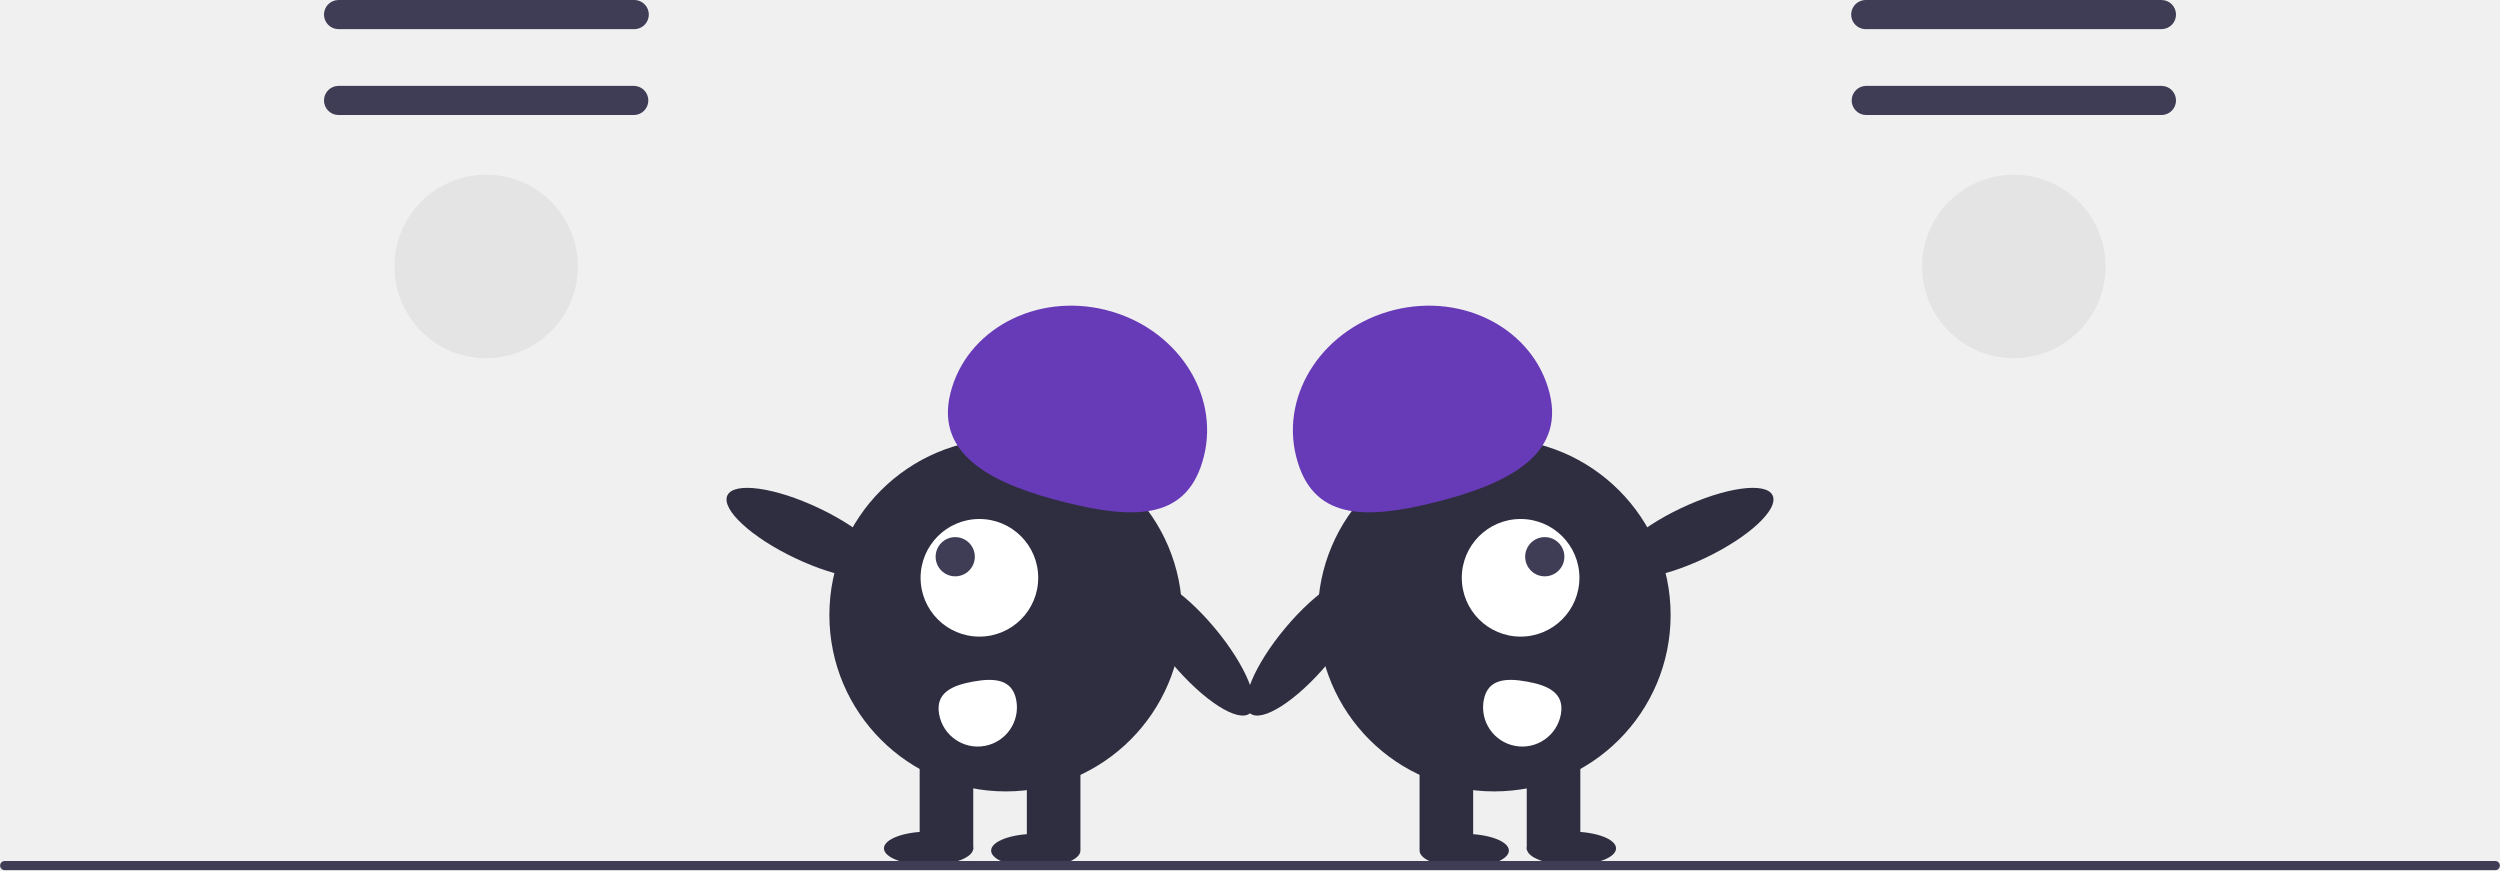
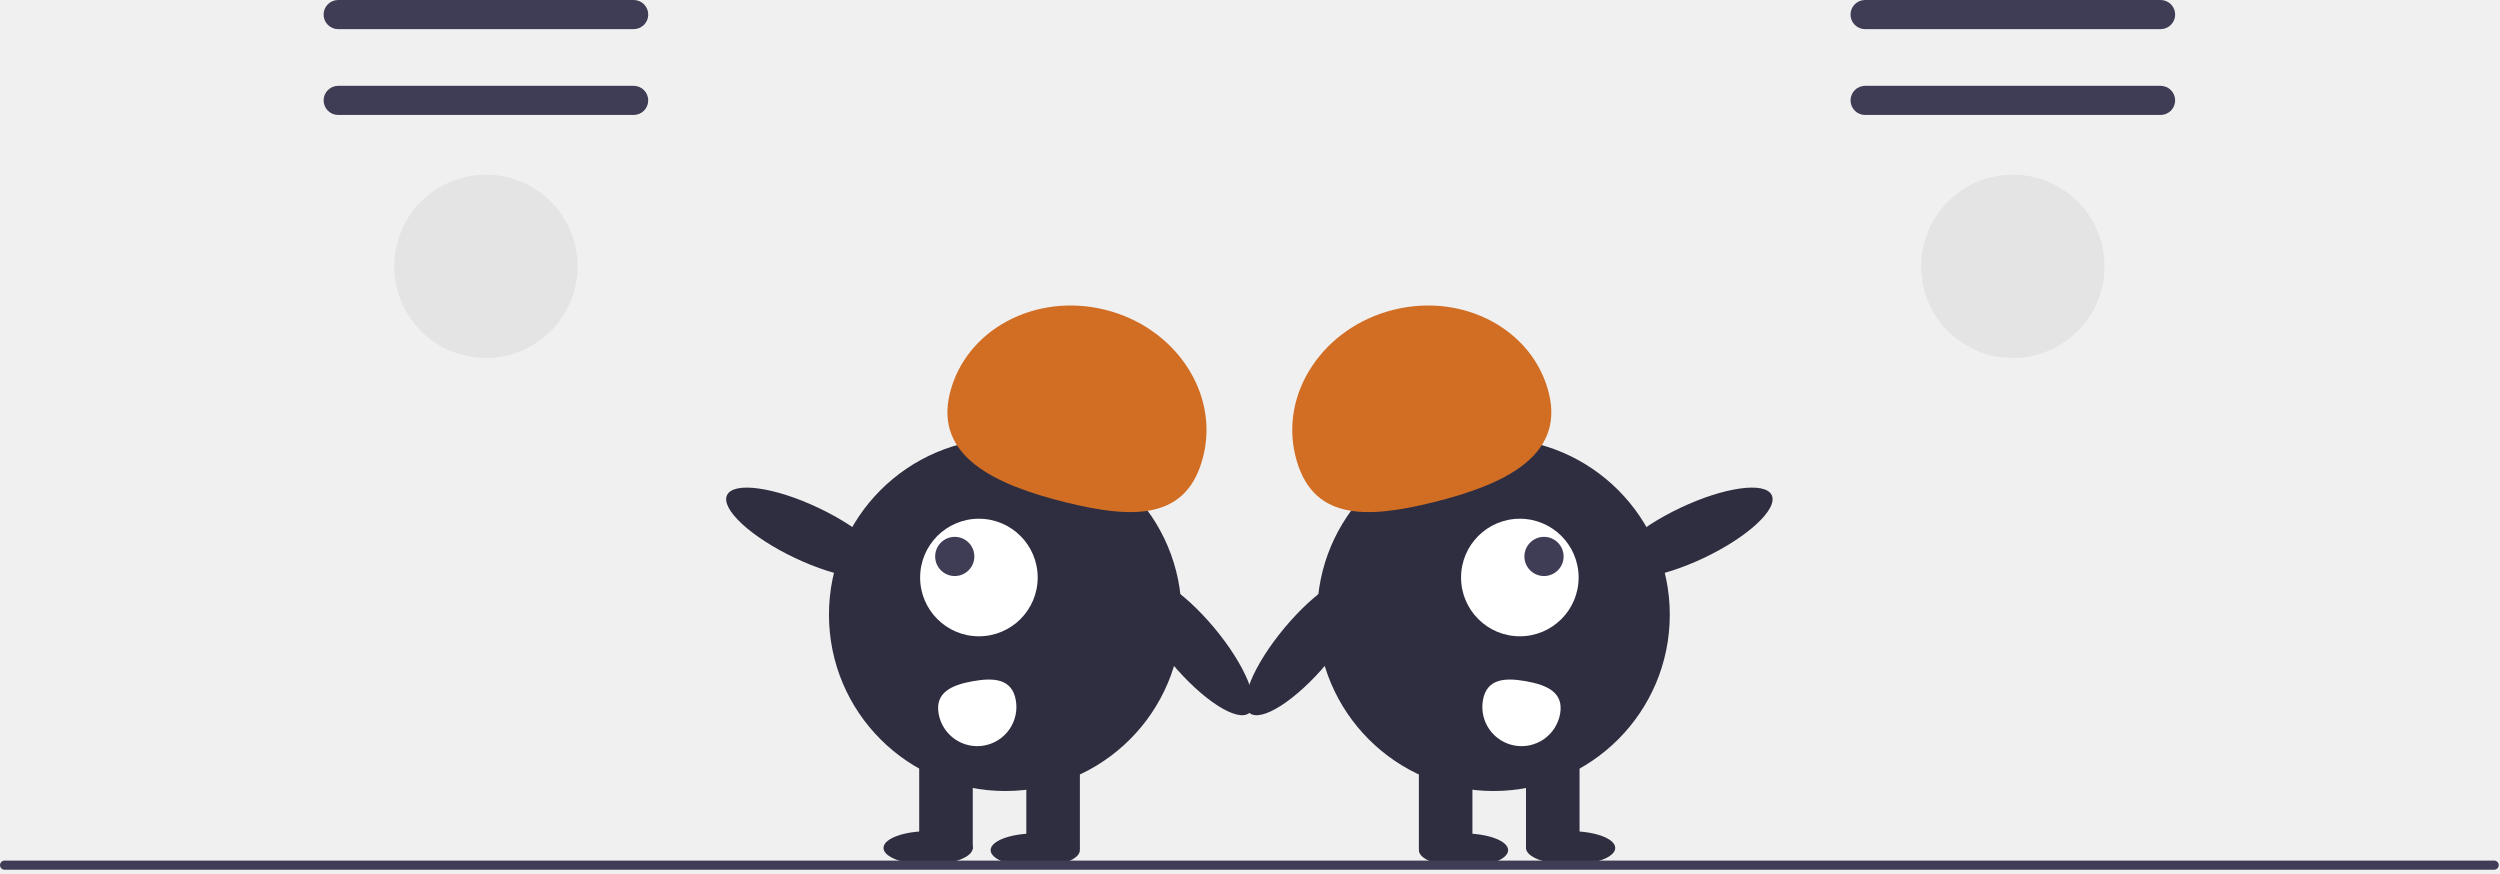
- <svg xmlns="http://www.w3.org/2000/svg" data-name="Layer 1" width="649.675" height="226.13" viewBox="0 0 649.675 226.13">
-   <path id="bcc0edba-f0dd-423b-bdfc-f2fa10ec70b3-2273" data-name="Path 680" d="M363.083,336.935a3.788,3.788,0,0,0,0,7.575H439.918a3.788,3.788,0,1,0,0-7.575Z" transform="translate(-275.1623 -336.9351)" fill="#3f3d56" />
-   <path id="fa56b25f-6ad1-4bb0-b587-f288aecf2229-2274" data-name="Path 681" d="M363.083,359.251a3.788,3.788,0,0,0,0,7.575H439.918a3.788,3.788,0,0,0,0-7.575Z" transform="translate(-275.1623 -336.9351)" fill="#3f3d56" />
-   <path id="b413f49f-a7ee-4528-83fd-849b3d17d98f-2275" data-name="Path 682" d="M401.501,430.025a23.841,23.841,0,1,1,23.841-23.842h0A23.869,23.869,0,0,1,401.501,430.025Z" transform="translate(-275.1623 -336.9351)" fill="#e4e4e4" />
-   <path id="ba255611-006f-40c2-b981-3cbda4cfa311-2276" data-name="Path 680" d="M760.083,336.935a3.788,3.788,0,1,0,0,7.575H836.918a3.788,3.788,0,0,0,0-7.575Z" transform="translate(-275.1623 -336.9351)" fill="#3f3d56" />
-   <path id="f7616677-88a5-4e4e-be2c-5696cf4c3e42-2277" data-name="Path 681" d="M760.083,359.251a3.788,3.788,0,0,0,0,7.575H836.918a3.788,3.788,0,0,0,0-7.575Z" transform="translate(-275.1623 -336.9351)" fill="#3f3d56" />
-   <path id="b0ec98cc-856e-42d0-b3d1-ea9b3df6bb16-2278" data-name="Path 682" d="M798.501,430.025a23.841,23.841,0,1,1,23.841-23.842h0A23.869,23.869,0,0,1,798.501,430.025Z" transform="translate(-275.1623 -336.9351)" fill="#e4e4e4" />
-   <ellipse cx="484.902" cy="475.492" rx="7.195" ry="22.919" transform="translate(-427.6749 372.9171) rotate(-64.62574)" fill="#2f2e41" />
-   <ellipse cx="585.287" cy="504.72" rx="7.195" ry="22.919" transform="translate(-462.6476 156.5308) rotate(-39.93837)" fill="#2f2e41" />
-   <circle cx="261.37" cy="159.826" r="45.839" fill="#2f2e41" />
-   <rect x="266.846" y="195.801" width="13.926" height="24.95" fill="#2f2e41" />
-   <rect x="238.994" y="195.801" width="13.926" height="24.95" fill="#2f2e41" />
-   <ellipse cx="269.167" cy="221.041" rx="11.605" ry="4.352" fill="#2f2e41" />
-   <ellipse cx="241.315" cy="220.461" rx="11.605" ry="4.352" fill="#2f2e41" />
-   <path d="M522.139,439.141c4.093-16.484,22.16-26.184,40.355-21.666s29.625,21.543,25.532,38.026-17.672,16.537-35.867,12.019S518.046,455.624,522.139,439.141Z" transform="translate(-275.1623 -336.9351)" fill="#673ab7" />
-   <circle cx="254.517" cy="150.154" r="15.283" fill="#fff" />
-   <circle cx="248.235" cy="144.676" r="5.094" fill="#3f3d56" />
-   <path d="M539.266,518.929a10.188,10.188,0,0,1-20.047,3.649h0l-.004-.02c-1.002-5.537,3.279-7.496,8.816-8.499S538.264,513.392,539.266,518.929Z" transform="translate(-275.1623 -336.9351)" fill="#fff" />
-   <ellipse cx="715.098" cy="475.492" rx="22.919" ry="7.195" transform="translate(-409.9374 15.37692) rotate(-25.37426)" fill="#2f2e41" />
-   <ellipse cx="614.713" cy="504.72" rx="22.919" ry="7.195" transform="translate(-442.0593 315.0959) rotate(-50.06163)" fill="#2f2e41" />
-   <circle cx="388.306" cy="159.826" r="45.839" fill="#2f2e41" />
-   <rect x="368.904" y="195.801" width="13.926" height="24.95" fill="#2f2e41" />
-   <rect x="396.755" y="195.801" width="13.926" height="24.95" fill="#2f2e41" />
-   <ellipse cx="380.509" cy="221.041" rx="11.605" ry="4.352" fill="#2f2e41" />
-   <ellipse cx="408.36" cy="220.461" rx="11.605" ry="4.352" fill="#2f2e41" />
-   <path d="M677.861,439.141c-4.093-16.484-22.16-26.184-40.355-21.666s-29.625,21.543-25.532,38.026,17.672,16.537,35.867,12.019S681.954,455.624,677.861,439.141Z" transform="translate(-275.1623 -336.9351)" fill="#673ab7" />
-   <circle cx="395.159" cy="150.154" r="15.283" fill="#fff" />
-   <circle cx="401.44" cy="144.676" r="5.094" fill="#3f3d56" />
-   <path d="M660.734,518.929a10.188,10.188,0,0,0,20.047,3.649h0l.004-.02c1.002-5.537-3.279-7.496-8.816-8.499S661.736,513.392,660.734,518.929Z" transform="translate(-275.1623 -336.9351)" fill="#fff" />
-   <path d="M923.647,563.065H276.353a1.191,1.191,0,0,1,0-2.381H923.647a1.191,1.191,0,0,1,0,2.381Z" transform="translate(-275.1623 -336.9351)" fill="#3f3d56" />
+ <svg xmlns="http://www.w3.org/2000/svg" width="650" height="227" viewBox="0 0 650 227" fill="none">
+   <g clip-path="url(#clip0_2021_67)">
+     <path d="M87.921 0C86.917 0 85.954 0.399 85.243 1.109C84.533 1.82 84.134 2.783 84.134 3.788C84.134 4.792 84.533 5.756 85.243 6.466C85.954 7.176 86.917 7.575 87.921 7.575H164.756C165.76 7.575 166.724 7.176 167.434 6.466C168.144 5.756 168.544 4.792 168.544 3.788C168.544 2.783 168.144 1.82 167.434 1.109C166.724 0.399 165.76 0 164.756 0H87.921Z" fill="#3F3D56" />
+     <path d="M87.921 22.315C86.918 22.317 85.956 22.717 85.247 23.427C84.538 24.137 84.14 25.1 84.14 26.103C84.14 27.107 84.538 28.069 85.247 28.779C85.956 29.489 86.918 29.889 87.921 29.891H164.756C165.759 29.889 166.721 29.489 167.43 28.779C168.139 28.069 168.537 27.107 168.537 26.103C168.537 25.1 168.139 24.137 167.43 23.427C166.721 22.717 165.759 22.317 164.756 22.315H87.921Z" fill="#3F3D56" />
+     <path d="M126.339 93.09C121.624 93.09 117.014 91.691 113.094 89.072C109.173 86.452 106.117 82.729 104.313 78.372C102.508 74.016 102.036 69.223 102.956 64.598C103.876 59.973 106.146 55.725 109.481 52.391C112.815 49.057 117.063 46.786 121.687 45.866C126.312 44.946 131.105 45.418 135.462 47.222C139.818 49.026 143.542 52.082 146.161 56.002C148.781 59.923 150.18 64.532 150.18 69.248C150.173 75.569 147.659 81.629 143.189 86.098C138.72 90.568 132.66 93.082 126.339 93.09Z" fill="#E4E4E4" />
+     <path d="M484.921 0C483.917 0 482.953 0.399 482.243 1.109C481.533 1.82 481.134 2.783 481.134 3.788C481.134 4.792 481.533 5.756 482.243 6.466C482.953 7.176 483.917 7.575 484.921 7.575H561.756C562.76 7.575 563.724 7.176 564.434 6.466C565.144 5.756 565.544 4.792 565.544 3.788C565.544 2.783 565.144 1.82 564.434 1.109C563.724 0.399 562.76 0 561.756 0H484.921Z" fill="#3F3D56" />
+     <path d="M484.921 22.315C483.918 22.317 482.956 22.717 482.247 23.427C481.538 24.137 481.14 25.1 481.14 26.103C481.14 27.107 481.538 28.069 482.247 28.779C482.956 29.489 483.918 29.889 484.921 29.891H561.756C562.759 29.889 563.721 29.489 564.43 28.779C565.139 28.069 565.537 27.107 565.537 26.103C565.537 25.1 565.139 24.137 564.43 23.427C563.721 22.717 562.759 22.317 561.756 22.315H484.921Z" fill="#3F3D56" />
+     <path d="M523.339 93.09C518.624 93.09 514.014 91.691 510.094 89.072C506.173 86.452 503.117 82.729 501.313 78.372C499.508 74.016 499.036 69.223 499.956 64.598C500.876 59.973 503.146 55.725 506.48 52.391C509.815 49.057 514.063 46.786 518.687 45.866C523.312 44.946 528.105 45.418 532.462 47.222C536.818 49.026 540.542 52.082 543.161 56.002C545.781 59.923 547.18 64.532 547.18 69.248C547.173 75.569 544.659 81.629 540.189 86.098C535.72 90.568 529.66 93.082 523.339 93.09Z" fill="#E4E4E4" />
+     <path d="M230.448 148.378C232.151 144.788 224.26 137.48 212.823 132.056C201.386 126.631 190.734 125.144 189.032 128.735C187.329 132.325 195.22 139.633 206.657 145.057C218.093 150.482 228.745 151.968 230.448 148.378Z" fill="#2F2E41" />
+     <path d="M324.838 185.358C327.885 182.807 323.767 172.872 315.641 163.166C307.515 153.461 298.458 147.661 295.411 150.212C292.364 152.763 296.482 162.699 304.608 172.404C312.734 182.11 321.791 187.909 324.838 185.358Z" fill="#2F2E41" />
+     <path d="M261.37 205.665C286.686 205.665 307.209 185.142 307.209 159.826C307.209 134.51 286.686 113.987 261.37 113.987C236.054 113.987 215.531 134.51 215.531 159.826C215.531 185.142 236.054 205.665 261.37 205.665Z" fill="#2F2E41" />
+     <path d="M280.771 195.801H266.846V220.751H280.771V195.801Z" fill="#2F2E41" />
+     <path d="M252.92 195.801H238.994V220.751H252.92V195.801Z" fill="#2F2E41" />
+     <path d="M269.166 225.393C275.575 225.393 280.771 223.444 280.771 221.041C280.771 218.637 275.575 216.689 269.166 216.689C262.757 216.689 257.562 218.637 257.562 221.041C257.562 223.444 262.757 225.393 269.166 225.393Z" fill="#2F2E41" />
+     <path d="M241.316 224.812C247.725 224.812 252.92 222.864 252.92 220.461C252.92 218.057 247.725 216.109 241.316 216.109C234.907 216.109 229.711 218.057 229.711 220.461C229.711 222.864 234.907 224.812 241.316 224.812Z" fill="#2F2E41" />
+     <path d="M246.976 102.206C251.069 85.722 269.137 76.022 287.331 80.54C305.525 85.057 316.956 102.082 312.863 118.566C308.77 135.05 295.191 135.103 276.997 130.585C258.803 126.067 242.883 118.689 246.976 102.206Z" fill="#D26E24" />
+     <path d="M254.517 165.436C262.957 165.436 269.8 158.594 269.8 150.154C269.8 141.713 262.957 134.871 254.517 134.871C246.077 134.871 239.234 141.713 239.234 150.154C239.234 158.594 246.077 165.436 254.517 165.436Z" fill="white" />
+     <path d="M248.236 149.77C251.049 149.77 253.33 147.489 253.33 144.676C253.33 141.862 251.049 139.582 248.236 139.582C245.422 139.582 243.142 141.862 243.142 144.676C243.142 147.489 245.422 149.77 248.236 149.77Z" fill="#3F3D56" />
+     <path d="M264.103 181.994C264.585 184.652 263.992 187.392 262.454 189.612C260.916 191.832 258.56 193.351 255.903 193.835C253.246 194.319 250.506 193.728 248.284 192.192C246.063 190.656 244.542 188.301 244.056 185.644L244.053 185.624C243.05 180.087 247.331 178.128 252.868 177.126C258.405 176.123 263.101 176.458 264.103 181.994Z" fill="white" />
+     <path d="M443.018 145.057C454.455 139.633 462.346 132.325 460.643 128.735C458.941 125.144 448.289 126.631 436.852 132.055C425.415 137.48 417.524 144.788 419.227 148.378C420.93 151.968 431.582 150.482 443.018 145.057Z" fill="#2F2E41" />
+     <path d="M345.068 172.404C353.194 162.699 357.312 152.763 354.265 150.212C351.218 147.661 342.161 153.461 334.035 163.166C325.909 172.872 321.791 182.807 324.838 185.358C327.885 187.909 336.942 182.109 345.068 172.404Z" fill="#2F2E41" />
+     <path d="M388.305 205.665C413.621 205.665 434.144 185.142 434.144 159.826C434.144 134.51 413.621 113.987 388.305 113.987C362.989 113.987 342.467 134.51 342.467 159.826C342.467 185.142 362.989 205.665 388.305 205.665Z" fill="#2F2E41" />
+     <path d="M382.83 195.801H368.904V220.751H382.83V195.801Z" fill="#2F2E41" />
+     <path d="M410.682 195.801H396.756V220.751H410.682V195.801Z" fill="#2F2E41" />
+     <path d="M380.509 225.393C386.918 225.393 392.114 223.444 392.114 221.041C392.114 218.637 386.918 216.689 380.509 216.689C374.1 216.689 368.904 218.637 368.904 221.041C368.904 223.444 374.1 225.393 380.509 225.393Z" fill="#2F2E41" />
+     <path d="M408.361 224.812C414.77 224.812 419.965 222.864 419.965 220.461C419.965 218.057 414.77 216.109 408.361 216.109C401.951 216.109 396.756 218.057 396.756 220.461C396.756 222.864 401.951 224.812 408.361 224.812Z" fill="#2F2E41" />
+     <path d="M402.699 102.206C398.606 85.722 380.539 76.022 362.344 80.54C344.15 85.057 332.719 102.082 336.812 118.566C340.905 135.05 354.484 135.103 372.679 130.585C390.873 126.067 406.792 118.689 402.699 102.206Z" fill="#D26E24" />
+     <path d="M395.159 165.436C403.599 165.436 410.441 158.594 410.441 150.154C410.441 141.713 403.599 134.871 395.159 134.871C386.718 134.871 379.876 141.713 379.876 150.154C379.876 158.594 386.718 165.436 395.159 165.436Z" fill="white" />
+     <path d="M401.44 149.77C404.253 149.77 406.534 147.489 406.534 144.676C406.534 141.862 404.253 139.582 401.44 139.582C398.626 139.582 396.346 141.862 396.346 144.676C396.346 147.489 398.626 149.77 401.44 149.77Z" fill="#3F3D56" />
+     <path d="M385.572 181.994C385.09 184.652 385.683 187.392 387.221 189.612C388.759 191.832 391.115 193.351 393.772 193.835C396.429 194.319 399.169 193.728 401.391 192.192C403.612 190.656 405.133 188.301 405.619 185.644L405.622 185.624C406.625 180.087 402.344 178.128 396.807 177.126C391.27 176.123 386.574 176.458 385.572 181.994Z" fill="white" />
+     <path d="M648.485 226.13H1.191C0.876 226.129 0.574 226.003 0.351 225.78C0.129 225.557 0.004 225.254 0.004 224.939C0.004 224.624 0.129 224.322 0.351 224.099C0.574 223.875 0.876 223.749 1.191 223.749H648.485C648.801 223.749 649.104 223.874 649.327 224.097C649.55 224.321 649.676 224.623 649.676 224.939C649.676 225.255 649.55 225.558 649.327 225.781C649.104 226.004 648.801 226.13 648.485 226.13Z" fill="#3F3D56" />
+   </g>
+   <defs>
+     <clipPath id="clip0_2021_67">
+       <rect width="649.675" height="226.13" fill="white" />
+     </clipPath>
+   </defs>
</svg>
